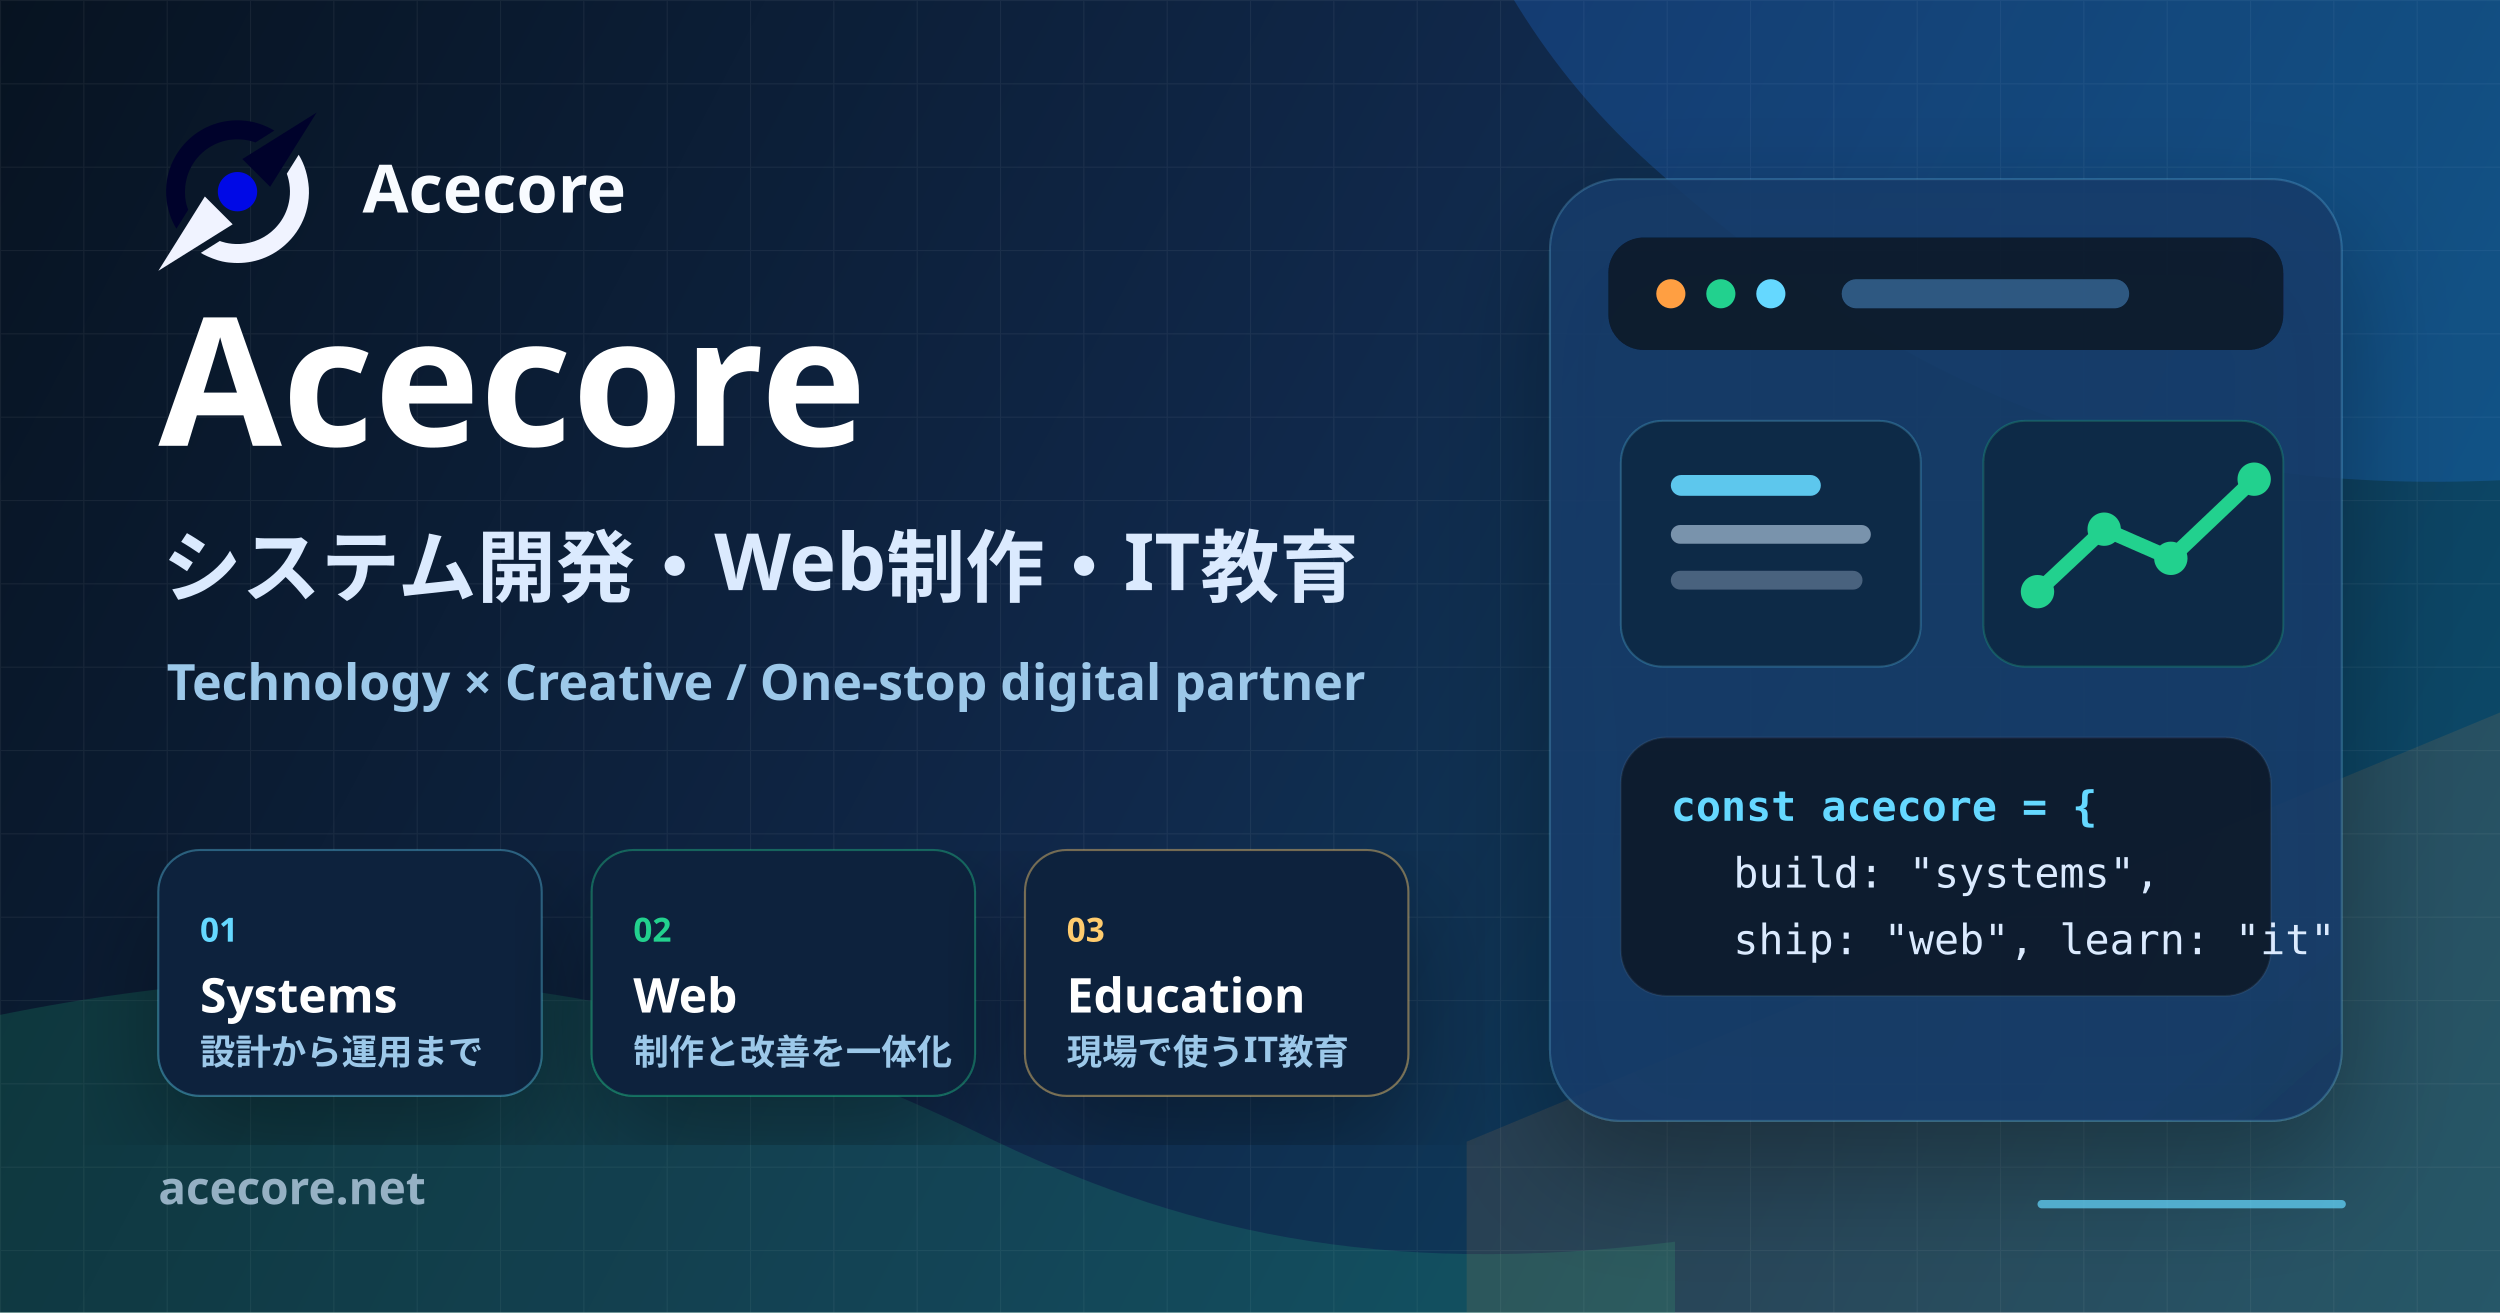
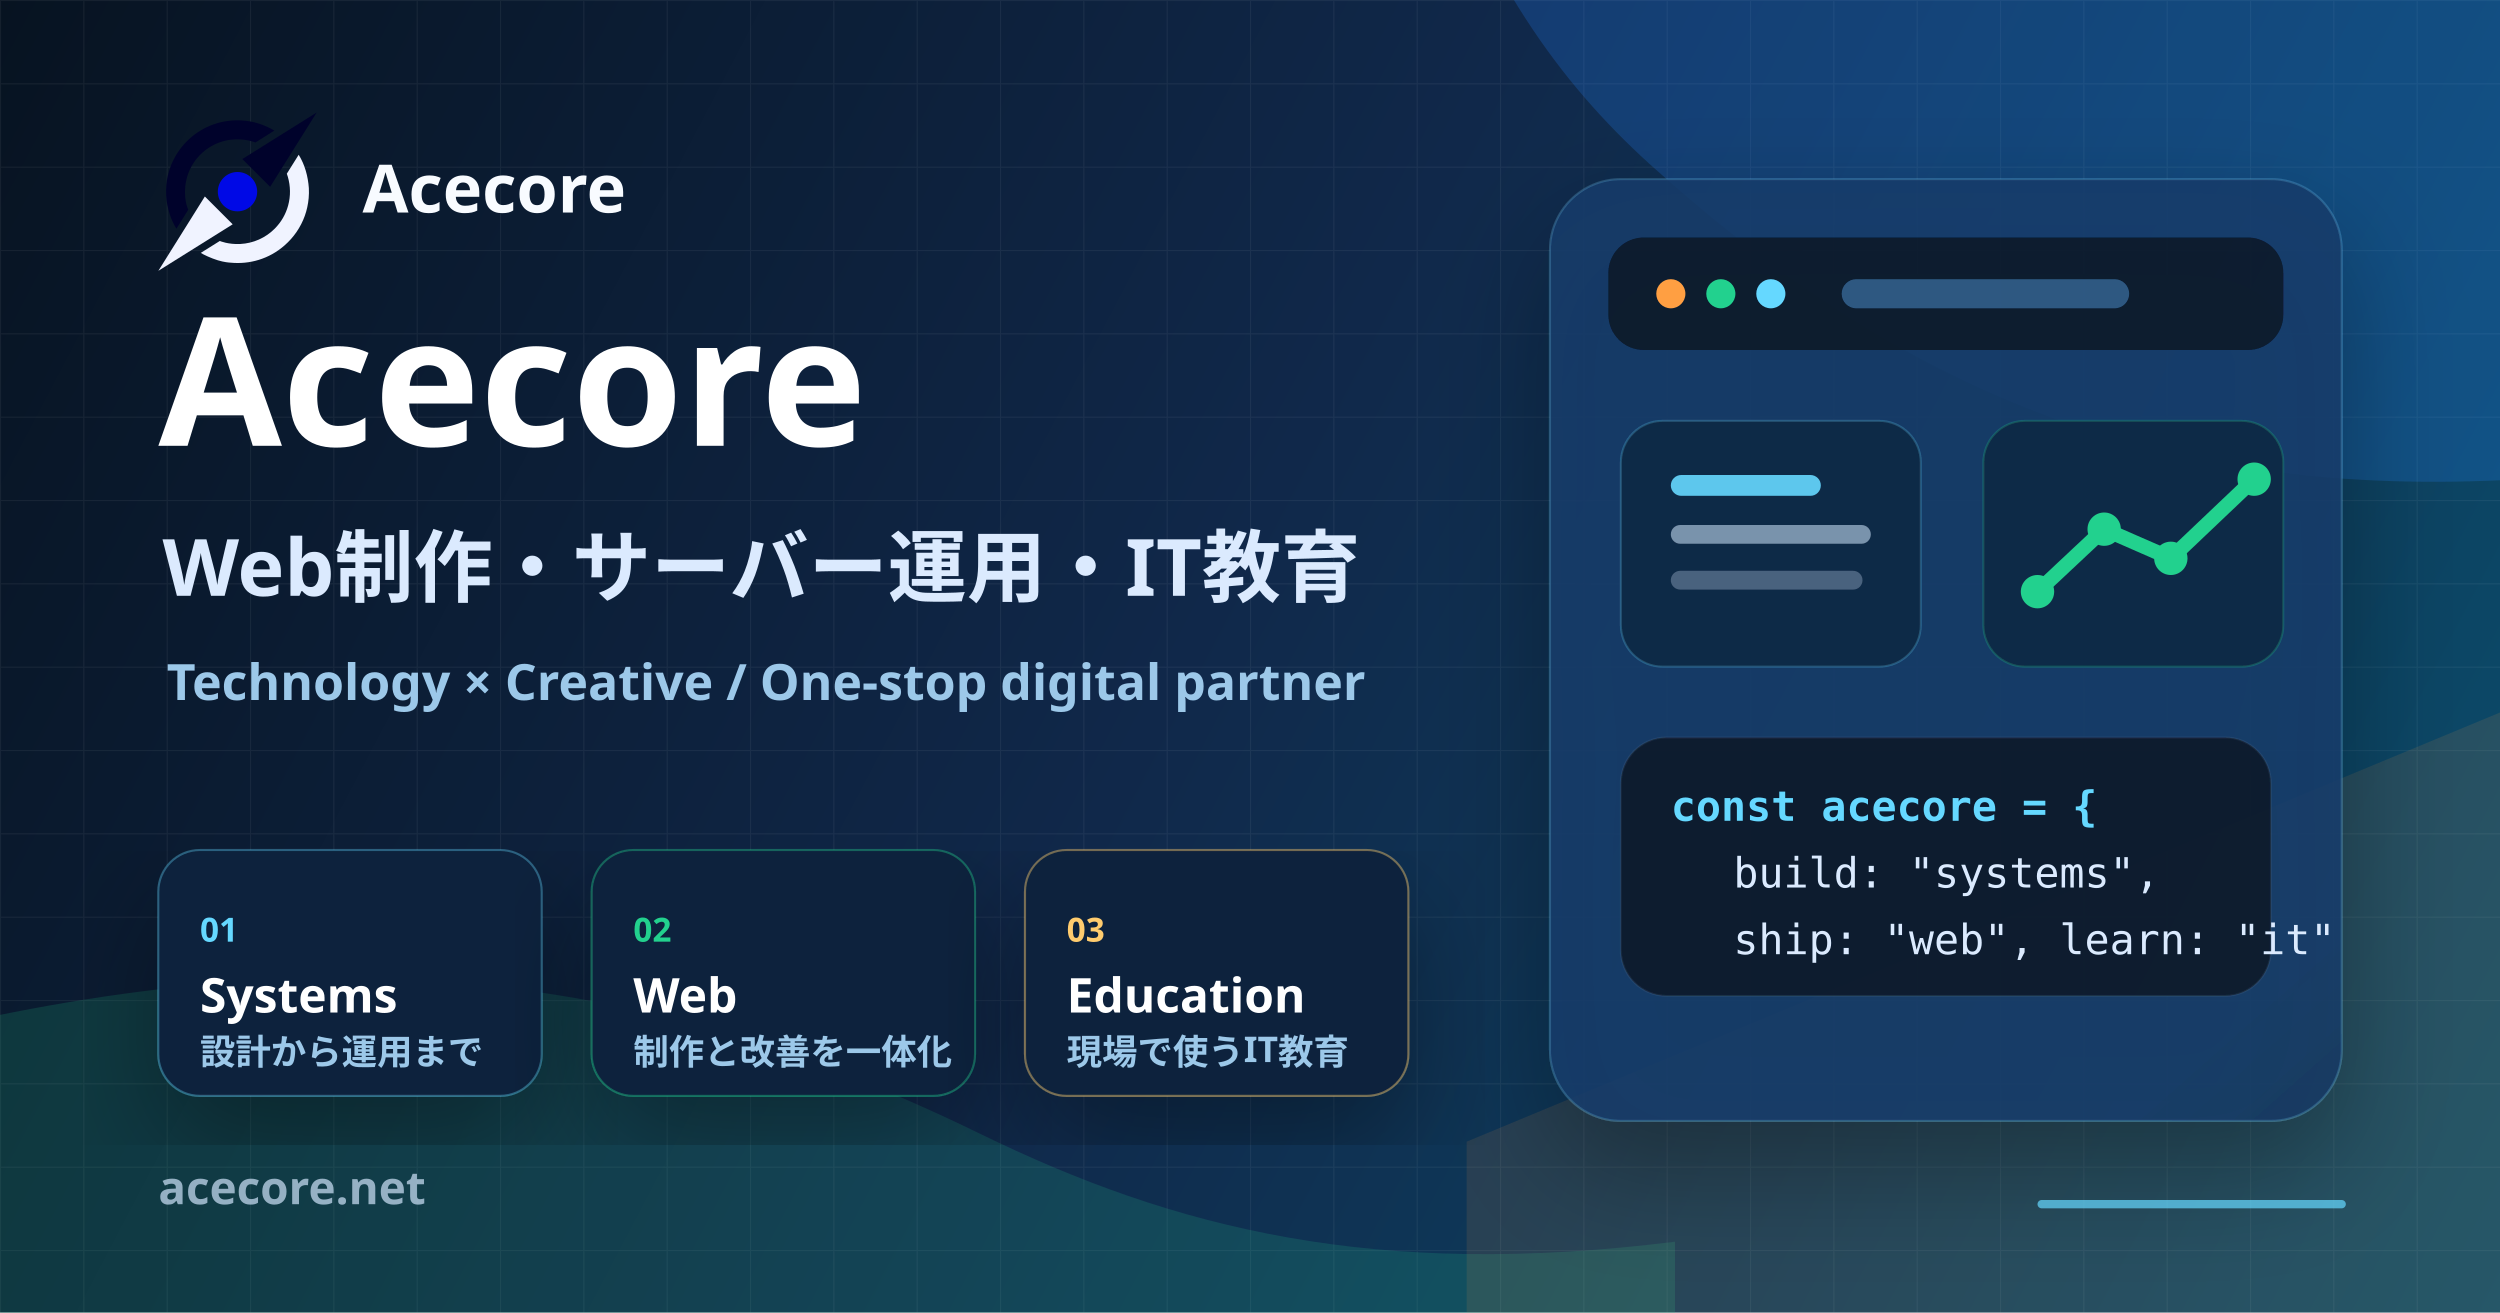
<svg xmlns="http://www.w3.org/2000/svg" width="1200" height="630" viewBox="0 0 1200 630">
  <defs>
    <linearGradient id="bg" x1="0" y1="0" x2="1200" y2="630" gradientUnits="userSpaceOnUse">
      <stop offset="0" stop-color="#071321" />
      <stop offset="0.48" stop-color="#10284a" />
      <stop offset="1" stop-color="#0b4f6d" />
    </linearGradient>
    <linearGradient id="panel" x1="708" y1="76" x2="1118" y2="540" gradientUnits="userSpaceOnUse">
      <stop offset="0" stop-color="#163b68" stop-opacity="0.88" />
      <stop offset="1" stop-color="#091a2f" stop-opacity="0.96" />
    </linearGradient>
    <pattern id="grid" width="40" height="40" patternUnits="userSpaceOnUse">
      <path d="M 40 0 H 0 V 40" fill="none" stroke="#ffffff" stroke-opacity="0.055" stroke-width="1" />
    </pattern>
    <filter id="softShadow" x="-20%" y="-20%" width="140%" height="140%">
      <feDropShadow dx="0" dy="24" stdDeviation="28" flood-color="#000000" flood-opacity="0.34" />
    </filter>
  </defs>
  <rect width="1200" height="630" fill="url(#bg)" />
  <rect width="1200" height="630" fill="url(#grid)" />
  <path d="M 688 -80 L 1210 -80 L 1210 230 C 1040 240 918 190 800 86 C 755 47 720 2 688 -80 Z" fill="#2684ff" opacity="0.22" />
  <path d="M -40 496 C 160 448 310 466 470 544 C 564 590 660 614 804 596 L 804 680 L -40 680 Z" fill="#24d18e" opacity="0.16" />
  <path d="M 704 548 L 1200 342 L 1200 630 L 704 630 Z" fill="#ff9f43" opacity="0.11" />
  <g transform="translate(76 54)">
    <svg width="76" height="76" viewBox="0 0 375 375">
      <defs>
        <clipPath id="a3957e5701">
          <path d="M 198 0 L 375 0 L 375 177 L 198 177 Z M 198 0" />
        </clipPath>
        <clipPath id="6afbb346e6">
          <path d="M 342.047 -32.93 L 407.93 32.953 L 264.836 176.047 L 198.953 110.164 Z M 342.047 -32.93" />
        </clipPath>
        <clipPath id="dbfe783954">
          <path d="M 374.988 0.012 L 264.836 176.047 L 198.953 110.164 Z M 374.988 0.012" />
        </clipPath>
        <clipPath id="270e5b8c21">
          <path d="M 140 140 L 235 140 L 235 235 L 140 235 Z M 140 140" />
        </clipPath>
        <clipPath id="cd695f61e1">
          <path d="M 187.496 121.617 L 253.379 187.504 L 187.496 253.387 L 121.613 187.504 Z M 187.496 121.617" />
        </clipPath>
        <clipPath id="7e0fedd2f4">
          <path d="M 220.438 154.559 C 202.242 136.367 172.746 136.367 154.555 154.559 C 136.359 172.754 136.359 202.25 154.555 220.445 C 172.746 238.637 202.242 238.637 220.438 220.445 C 238.629 202.25 238.629 172.754 220.438 154.559 Z M 220.438 154.559" />
        </clipPath>
        <clipPath id="c3602e9733">
          <path d="M 0 198 L 177 198 L 177 375 L 0 375 Z M 0 198" />
        </clipPath>
        <clipPath id="f2a35fea8d">
          <path d="M 32.945 407.926 L -32.941 342.043 L 110.191 198.91 L 176.074 264.797 Z M 32.945 407.926" />
        </clipPath>
        <clipPath id="2d860f12f2">
          <path d="M 0.004 374.984 L 110.191 198.91 L 176.074 264.797 Z M 0.004 374.984" />
        </clipPath>
      </defs>
      <path fill="#00022b" d="M 230.043 71.02 C 209.73 63.477 188.301 62.211 167 65.082 C 165.305 65.352 163.605 65.668 161.906 66.027 C 140.082 70.652 120.922 80.328 104.426 95.062 C 100.137 98.895 95.711 103.418 91.84 108.109 C 78.883 123.805 70.297 141.441 66.078 161.012 C 57.496 200.844 69.965 228.148 70.863 230.344 C 60.105 247.633 60.207 247.863 42.785 275.242 C 30.289 255.219 23.223 232.727 19.703 209.527 C 18.598 201.109 18.137 192.488 18.324 183.66 C 18.645 168.238 20.973 153.273 25.305 138.766 C 30.922 119.973 39.578 102.723 51.281 87.008 C 64.082 69.824 80.188 54.812 98.535 43.535 C 119.289 30.777 141.719 22.879 165.832 19.836 C 179.965 18.055 194.129 18.043 208.328 19.809 C 231.965 22.504 254.328 30.91 274.746 42.816 C 244.926 61.586 244.898 61.594 230.043 71.02 Z M 230.043 71.02" />
      <path fill="#f0f3ff" d="M 145.617 304.262 C 146.184 304.527 165.508 312.844 194.297 311.391 C 224.988 309.848 254.219 296.781 275.73 275.035 C 291.141 259.453 301.715 241.168 307.449 220.18 C 313.566 197.777 313.113 174.191 306.637 151.988 C 305.469 147.992 304.418 145.238 304.305 144.977 C 313.676 130.012 313.672 130.012 332.418 100.066 C 347.242 124.035 354.406 151.129 356.496 179.016 C 356.906 187.043 356.758 194.957 356.059 202.754 C 353.41 232.145 343.805 258.914 327.238 283.07 C 319.359 294.562 309.965 305.094 299.066 314.664 C 280.883 330.625 260.398 342.098 237.613 349.09 C 216.266 355.641 194.117 357.836 171.168 355.672 C 167.766 355.48 156.367 354.75 140.746 349.996 C 125.5 345.359 106.641 336.617 100.574 332.457 C 118.953 320.832 118.988 320.824 145.617 304.262 Z M 145.617 304.262" />
      <g clip-path="url(#a3957e5701)">
        <g clip-path="url(#6afbb346e6)">
          <g clip-path="url(#dbfe783954)">
            <path fill="#00022b" d="M 342.047 -32.93 L 407.93 32.953 L 264.836 176.047 L 198.953 110.164 Z M 342.047 -32.93" />
          </g>
        </g>
      </g>
      <g clip-path="url(#270e5b8c21)">
        <g clip-path="url(#cd695f61e1)">
          <g clip-path="url(#7e0fedd2f4)">
            <path fill="#0009e6" d="M 187.496 121.617 L 253.379 187.504 L 187.496 253.387 L 121.613 187.504 Z M 187.496 121.617" />
          </g>
        </g>
      </g>
      <g clip-path="url(#c3602e9733)">
        <g clip-path="url(#f2a35fea8d)">
          <g clip-path="url(#2d860f12f2)">
            <path fill="#f0f3ff" d="M 32.945 407.926 L -32.941 342.043 L 110.191 198.91 L 176.074 264.797 Z M 32.945 407.926" />
          </g>
        </g>
      </g>
    </svg>
    <text x="98" y="48" fill="#f8fbff" font-family="Noto Sans JP, Yu Gothic, Meiryo, sans-serif" font-size="32" font-weight="800">
      Acecore
    </text>
  </g>
  <g transform="translate(76 214)" font-family="Noto Sans JP, Yu Gothic, Meiryo, sans-serif">
    <text x="0" y="0" fill="#ffffff" font-size="86" font-weight="900">
      Acecore
    </text>
    <text x="2" y="72" fill="#dbeafe" font-size="38" font-weight="800">
-       システム開発・Web制作・IT教育
+       Web制作・サーバー運用・IT教育
    </text>
    <text x="4" y="122" fill="#9cc8e9" font-size="24" font-weight="700">
      Technology × Creative / One-stop digital partner
    </text>
  </g>
  <g transform="translate(76 408)" font-family="Noto Sans JP, Yu Gothic, Meiryo, sans-serif">
    <g filter="url(#softShadow)">
      <rect x="0" y="0" width="184" height="118" rx="20" fill="#0d223c" stroke="#65d8ff" stroke-opacity="0.35" />
      <text x="20" y="44" fill="#65d8ff" font-size="16" font-weight="800">
        01
      </text>
      <text x="20" y="78" fill="#ffffff" font-size="23" font-weight="800">
        Systems
      </text>
      <text x="20" y="103" fill="#9cc8e9" font-size="17" font-weight="700">
        設計から運用まで
      </text>
    </g>
    <g transform="translate(208 0)" filter="url(#softShadow)">
      <rect x="0" y="0" width="184" height="118" rx="20" fill="#0d223c" stroke="#24d18e" stroke-opacity="0.38" />
      <text x="20" y="44" fill="#24d18e" font-size="16" font-weight="800">
        02
      </text>
      <text x="20" y="78" fill="#ffffff" font-size="23" font-weight="800">
        Web
      </text>
      <text x="20" y="103" fill="#9cc8e9" font-size="17" font-weight="700">
        制作と改善を一体化
      </text>
    </g>
    <g transform="translate(416 0)" filter="url(#softShadow)">
      <rect x="0" y="0" width="184" height="118" rx="20" fill="#0d223c" stroke="#ffcc6e" stroke-opacity="0.42" />
      <text x="20" y="44" fill="#ffcc6e" font-size="16" font-weight="800">
        03
      </text>
      <text x="20" y="78" fill="#ffffff" font-size="23" font-weight="800">
        Education
      </text>
      <text x="20" y="103" fill="#9cc8e9" font-size="17" font-weight="700">
        現場で使うIT教育
      </text>
    </g>
  </g>
  <g transform="translate(744 86)" filter="url(#softShadow)">
    <rect width="380" height="452" rx="34" fill="url(#panel)" stroke="#7dd3fc" stroke-opacity="0.22" />
    <rect x="28" y="28" width="324" height="54" rx="17" fill="#071321" opacity="0.82" />
    <circle cx="58" cy="55" r="7" fill="#ff9f43" />
    <circle cx="82" cy="55" r="7" fill="#24d18e" />
    <circle cx="106" cy="55" r="7" fill="#65d8ff" />
    <rect x="140" y="48" width="138" height="14" rx="7" fill="#335f8b" opacity="0.9" />
    <g transform="translate(34 116)">
      <rect width="144" height="118" rx="20" fill="#102a47" stroke="#65d8ff" stroke-opacity="0.24" />
      <rect x="24" y="26" width="72" height="10" rx="5" fill="#65d8ff" opacity="0.9" />
      <rect x="24" y="50" width="96" height="9" rx="4.5" fill="#cfe9ff" opacity="0.55" />
      <rect x="24" y="72" width="92" height="9" rx="4.5" fill="#cfe9ff" opacity="0.3" />
      <rect x="174" y="0" width="144" height="118" rx="20" fill="#102a47" stroke="#24d18e" stroke-opacity="0.24" />
      <polyline points="200,82 232,52 264,66 304,28" fill="none" stroke="#24d18e" stroke-width="7" stroke-linecap="round" stroke-linejoin="round" />
      <circle cx="200" cy="82" r="8" fill="#24d18e" />
      <circle cx="232" cy="52" r="8" fill="#24d18e" />
      <circle cx="264" cy="66" r="8" fill="#24d18e" />
      <circle cx="304" cy="28" r="8" fill="#24d18e" />
    </g>
    <g transform="translate(34 268)">
      <rect width="312" height="124" rx="22" fill="#071321" opacity="0.78" stroke="#ffffff" stroke-opacity="0.08" />
      <text x="24" y="40" fill="#65d8ff" font-family="Consolas, monospace" font-size="20" font-weight="700">
        const acecore = {
      </text>
      <text x="54" y="72" fill="#dbeafe" font-family="Consolas, monospace" font-size="20">
        build: "systems",
      </text>
      <text x="54" y="104" fill="#dbeafe" font-family="Consolas, monospace" font-size="20">
        ship: "web", learn: "it"
      </text>
    </g>
  </g>
  <text x="76" y="578" fill="#c9def4" opacity="0.72" font-family="Noto Sans JP, Yu Gothic, Meiryo, sans-serif" font-size="22" font-weight="700">
    acecore.net
  </text>
  <path d="M 980 578 H 1124" stroke="#65d8ff" stroke-width="4" stroke-linecap="round" opacity="0.7" />
</svg>
